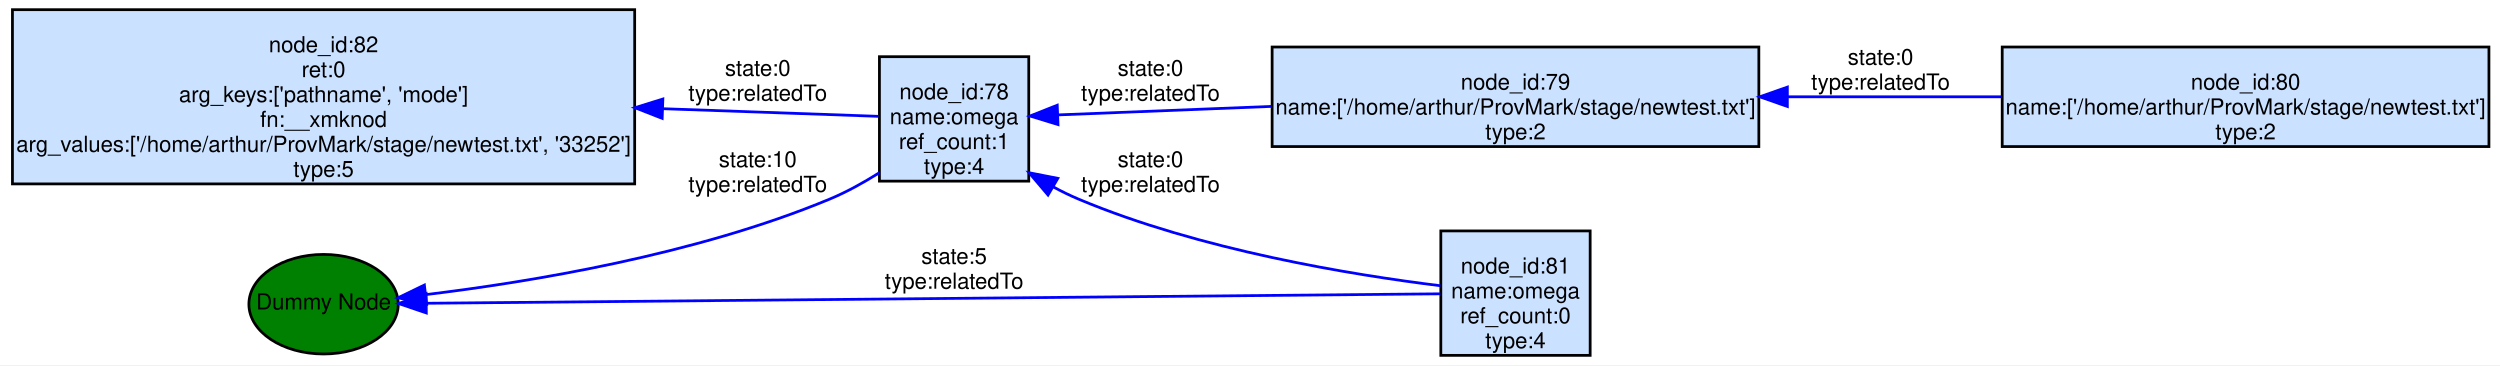
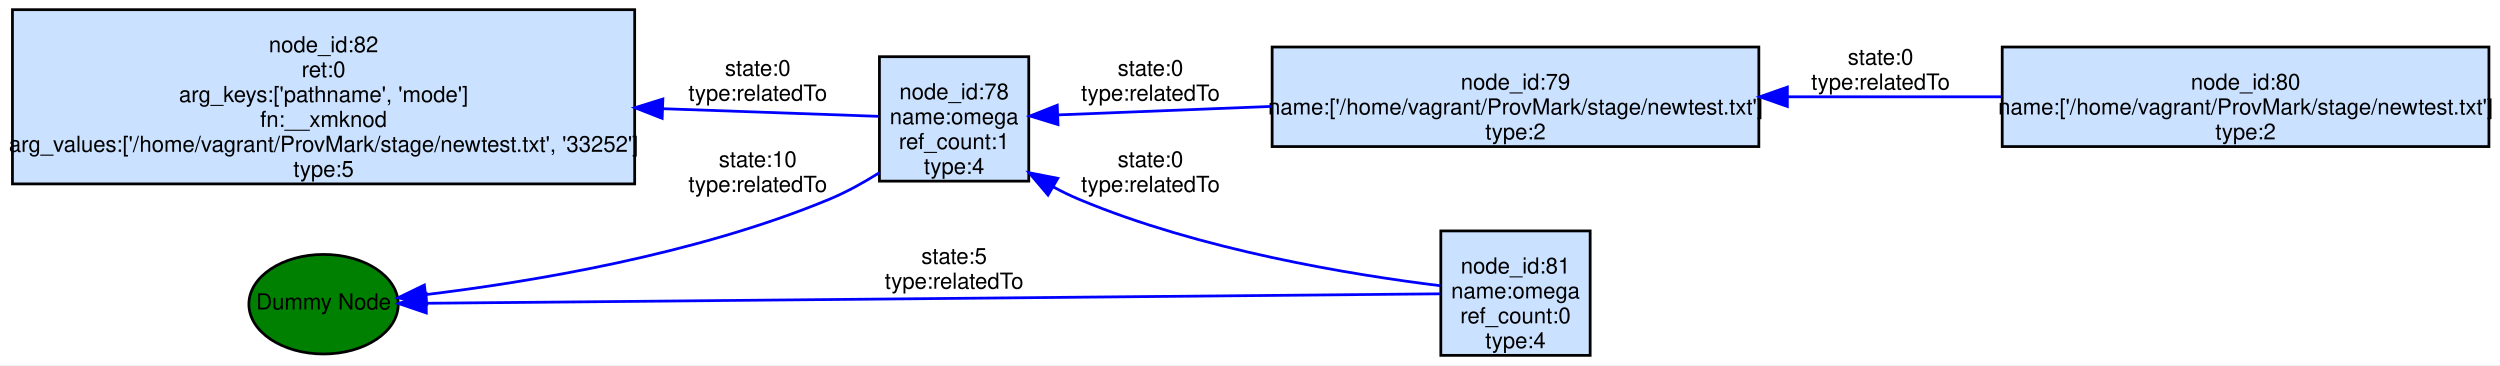
<svg xmlns="http://www.w3.org/2000/svg" width="904pt" height="132pt" viewBox="0.00 0.00 904.00 132.00">
  <g id="graph0" class="graph" transform="scale(1 1) rotate(0) translate(4 128)">
    <polygon fill="white" stroke="none" points="-4,4 -4,-128 900,-128 900,4 -4,4" />
    <g id="node1" class="node">
      <polygon fill="#cae1ff" stroke="black" points="632,-111 456,-111 456,-75 632,-75 632,-111" />
      <text text-anchor="middle" x="544" y="-95.6" font-family="Helvetica,sans-Serif" font-size="8.00">node_id:79</text>
-       <text text-anchor="middle" x="544" y="-86.6" font-family="Helvetica,sans-Serif" font-size="8.00">name:['/home/arthur/ProvMark/stage/newtest.txt']</text>
+       <text text-anchor="middle" x="544" y="-86.6" font-family="Helvetica,sans-Serif" font-size="8.00">name:['/home/vagrant/ProvMark/stage/newtest.txt']</text>
      <text text-anchor="middle" x="544" y="-77.6" font-family="Helvetica,sans-Serif" font-size="8.00">type:2</text>
    </g>
    <g id="node2" class="node">
      <polygon fill="#cae1ff" stroke="black" points="368,-107.5 314,-107.5 314,-62.5 368,-62.5 368,-107.5" />
      <text text-anchor="middle" x="341" y="-92.1" font-family="Helvetica,sans-Serif" font-size="8.00">node_id:78</text>
      <text text-anchor="middle" x="341" y="-83.1" font-family="Helvetica,sans-Serif" font-size="8.00">name:omega</text>
      <text text-anchor="middle" x="341" y="-74.1" font-family="Helvetica,sans-Serif" font-size="8.00">ref_count:1</text>
      <text text-anchor="middle" x="341" y="-65.1" font-family="Helvetica,sans-Serif" font-size="8.00">type:4</text>
    </g>
    <g id="edge2" class="edge">
      <path fill="none" stroke="blue" d="M455.715,-89.526C428.583,-88.446 400.144,-87.314 378.492,-86.452" />
      <polygon fill="blue" stroke="blue" points="378.576,-82.953 368.444,-86.052 378.297,-89.948 378.576,-82.953" />
      <text text-anchor="middle" x="412" y="-100.6" font-family="Helvetica,sans-Serif" font-size="8.00">state:0</text>
      <text text-anchor="middle" x="412" y="-91.6" font-family="Helvetica,sans-Serif" font-size="8.00">type:relatedTo</text>
    </g>
    <g id="node3" class="node">
      <polygon fill="#cae1ff" stroke="black" points="225.5,-124.5 0.5,-124.5 0.5,-61.5 225.5,-61.5 225.5,-124.5" />
      <text text-anchor="middle" x="113" y="-109.1" font-family="Helvetica,sans-Serif" font-size="8.00">node_id:82</text>
      <text text-anchor="middle" x="113" y="-100.1" font-family="Helvetica,sans-Serif" font-size="8.00">ret:0</text>
      <text text-anchor="middle" x="113" y="-91.1" font-family="Helvetica,sans-Serif" font-size="8.00">arg_keys:['pathname', 'mode']</text>
      <text text-anchor="middle" x="113" y="-82.1" font-family="Helvetica,sans-Serif" font-size="8.00">fn:__xmknod</text>
-       <text text-anchor="middle" x="113" y="-73.1" font-family="Helvetica,sans-Serif" font-size="8.00">arg_values:['/home/arthur/ProvMark/stage/newtest.txt', '33252']</text>
+       <text text-anchor="middle" x="113" y="-73.1" font-family="Helvetica,sans-Serif" font-size="8.00">arg_values:['/home/vagrant/ProvMark/stage/newtest.txt', '33252']</text>
      <text text-anchor="middle" x="113" y="-64.1" font-family="Helvetica,sans-Serif" font-size="8.00">type:5</text>
    </g>
    <g id="edge1" class="edge">
      <path fill="none" stroke="blue" d="M313.633,-85.933C293.809,-86.635 265.094,-87.651 235.594,-88.696" />
      <polygon fill="blue" stroke="blue" points="235.442,-85.199 225.572,-89.051 235.689,-92.195 235.442,-85.199" />
      <text text-anchor="middle" x="270" y="-100.6" font-family="Helvetica,sans-Serif" font-size="8.00">state:0</text>
      <text text-anchor="middle" x="270" y="-91.6" font-family="Helvetica,sans-Serif" font-size="8.00">type:relatedTo</text>
    </g>
    <g id="node4" class="node">
      <ellipse fill="green" stroke="black" cx="113" cy="-18" rx="27" ry="18" />
      <text text-anchor="middle" x="113" y="-16.1" font-family="Helvetica,sans-Serif" font-size="8.00">Dummy Node</text>
    </g>
    <g id="edge5" class="edge">
      <path fill="none" stroke="blue" d="M313.909,-65.513C308.223,-61.931 302.082,-58.531 296,-56 247.648,-35.882 187.48,-26.001 149.896,-21.462" />
      <polygon fill="blue" stroke="blue" points="150.256,-17.98 139.923,-20.319 149.459,-24.935 150.256,-17.98" />
      <text text-anchor="middle" x="270" y="-67.6" font-family="Helvetica,sans-Serif" font-size="8.00">state:10</text>
      <text text-anchor="middle" x="270" y="-58.6" font-family="Helvetica,sans-Serif" font-size="8.00">type:relatedTo</text>
    </g>
    <g id="node5" class="node">
      <polygon fill="#cae1ff" stroke="black" points="896,-111 720,-111 720,-75 896,-75 896,-111" />
      <text text-anchor="middle" x="808" y="-95.6" font-family="Helvetica,sans-Serif" font-size="8.00">node_id:80</text>
-       <text text-anchor="middle" x="808" y="-86.6" font-family="Helvetica,sans-Serif" font-size="8.00">name:['/home/arthur/ProvMark/stage/newtest.txt']</text>
+       <text text-anchor="middle" x="808" y="-86.6" font-family="Helvetica,sans-Serif" font-size="8.00">name:['/home/vagrant/ProvMark/stage/newtest.txt']</text>
      <text text-anchor="middle" x="808" y="-77.6" font-family="Helvetica,sans-Serif" font-size="8.00">type:2</text>
    </g>
    <g id="edge3" class="edge">
      <path fill="none" stroke="blue" d="M719.758,-93C694.92,-93 667.712,-93 642.316,-93" />
      <polygon fill="blue" stroke="blue" points="642.308,-89.5 632.308,-93 642.308,-96.5 642.308,-89.5" />
      <text text-anchor="middle" x="676" y="-104.6" font-family="Helvetica,sans-Serif" font-size="8.00">state:0</text>
      <text text-anchor="middle" x="676" y="-95.6" font-family="Helvetica,sans-Serif" font-size="8.00">type:relatedTo</text>
    </g>
    <g id="node6" class="node">
      <polygon fill="#cae1ff" stroke="black" points="571,-44.5 517,-44.5 517,0.5 571,0.5 571,-44.5" />
      <text text-anchor="middle" x="544" y="-29.1" font-family="Helvetica,sans-Serif" font-size="8.00">node_id:81</text>
      <text text-anchor="middle" x="544" y="-20.1" font-family="Helvetica,sans-Serif" font-size="8.00">name:omega</text>
      <text text-anchor="middle" x="544" y="-11.1" font-family="Helvetica,sans-Serif" font-size="8.00">ref_count:0</text>
      <text text-anchor="middle" x="544" y="-2.1" font-family="Helvetica,sans-Serif" font-size="8.00">type:4</text>
    </g>
    <g id="edge4" class="edge">
      <path fill="none" stroke="blue" d="M516.828,-24.677C484.921,-28.608 429.834,-37.571 386,-56 382.964,-57.276 379.912,-58.767 376.908,-60.387" />
      <polygon fill="blue" stroke="blue" points="374.962,-57.471 368.106,-65.548 378.502,-63.51 374.962,-57.471" />
      <text text-anchor="middle" x="412" y="-67.6" font-family="Helvetica,sans-Serif" font-size="8.00">state:0</text>
      <text text-anchor="middle" x="412" y="-58.6" font-family="Helvetica,sans-Serif" font-size="8.00">type:relatedTo</text>
    </g>
    <g id="edge6" class="edge">
      <path fill="none" stroke="blue" d="M516.81,-21.756C443.276,-21.07 234.788,-19.126 150.264,-18.338" />
      <polygon fill="blue" stroke="blue" points="150.151,-14.837 140.119,-18.244 150.086,-21.837 150.151,-14.837" />
      <text text-anchor="middle" x="341" y="-32.6" font-family="Helvetica,sans-Serif" font-size="8.00">state:5</text>
      <text text-anchor="middle" x="341" y="-23.6" font-family="Helvetica,sans-Serif" font-size="8.00">type:relatedTo</text>
    </g>
  </g>
</svg>
